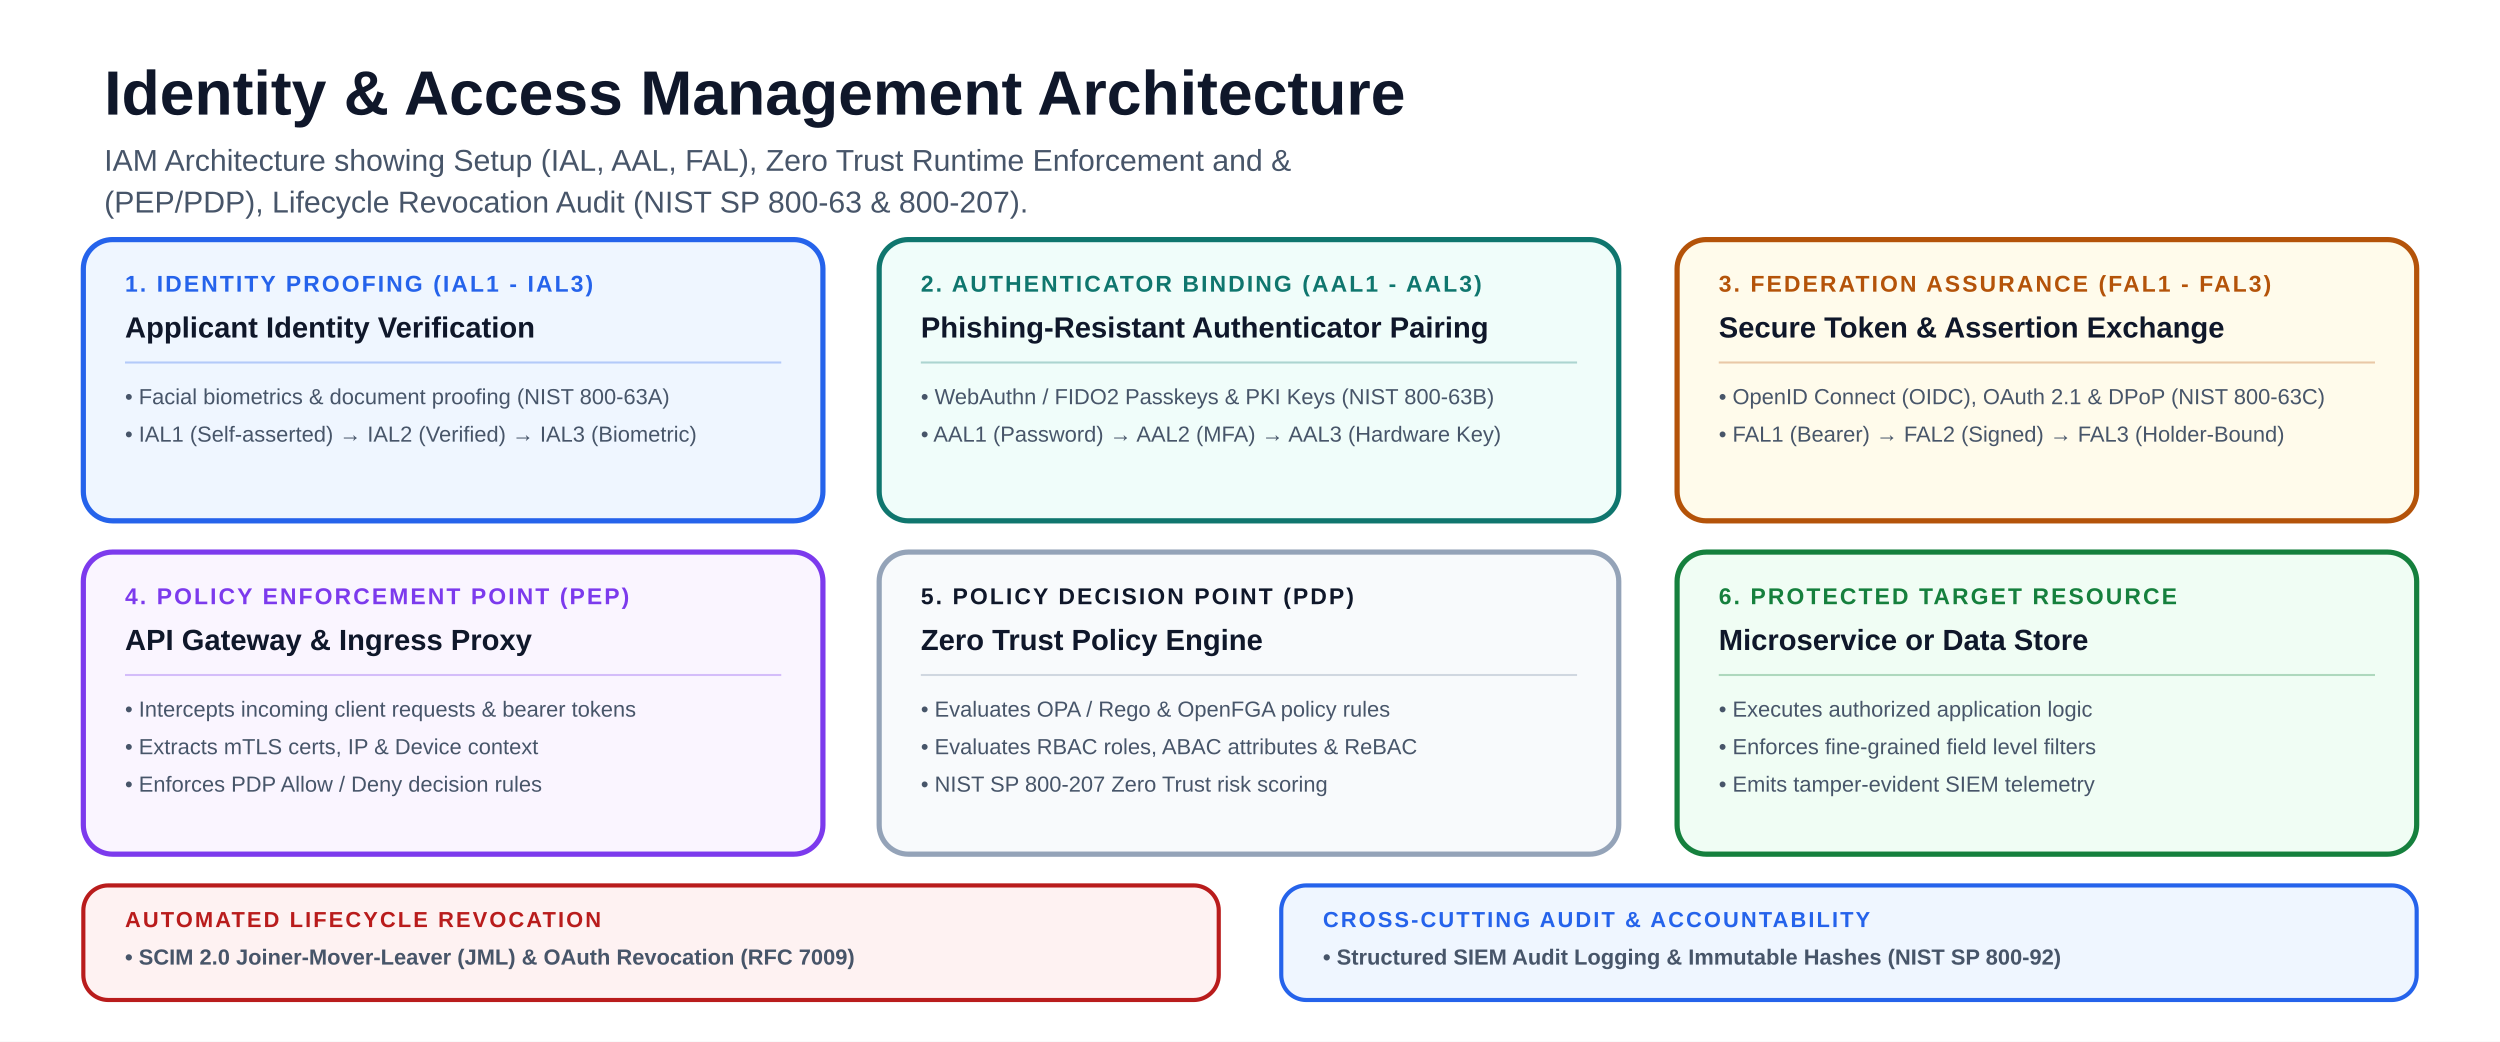
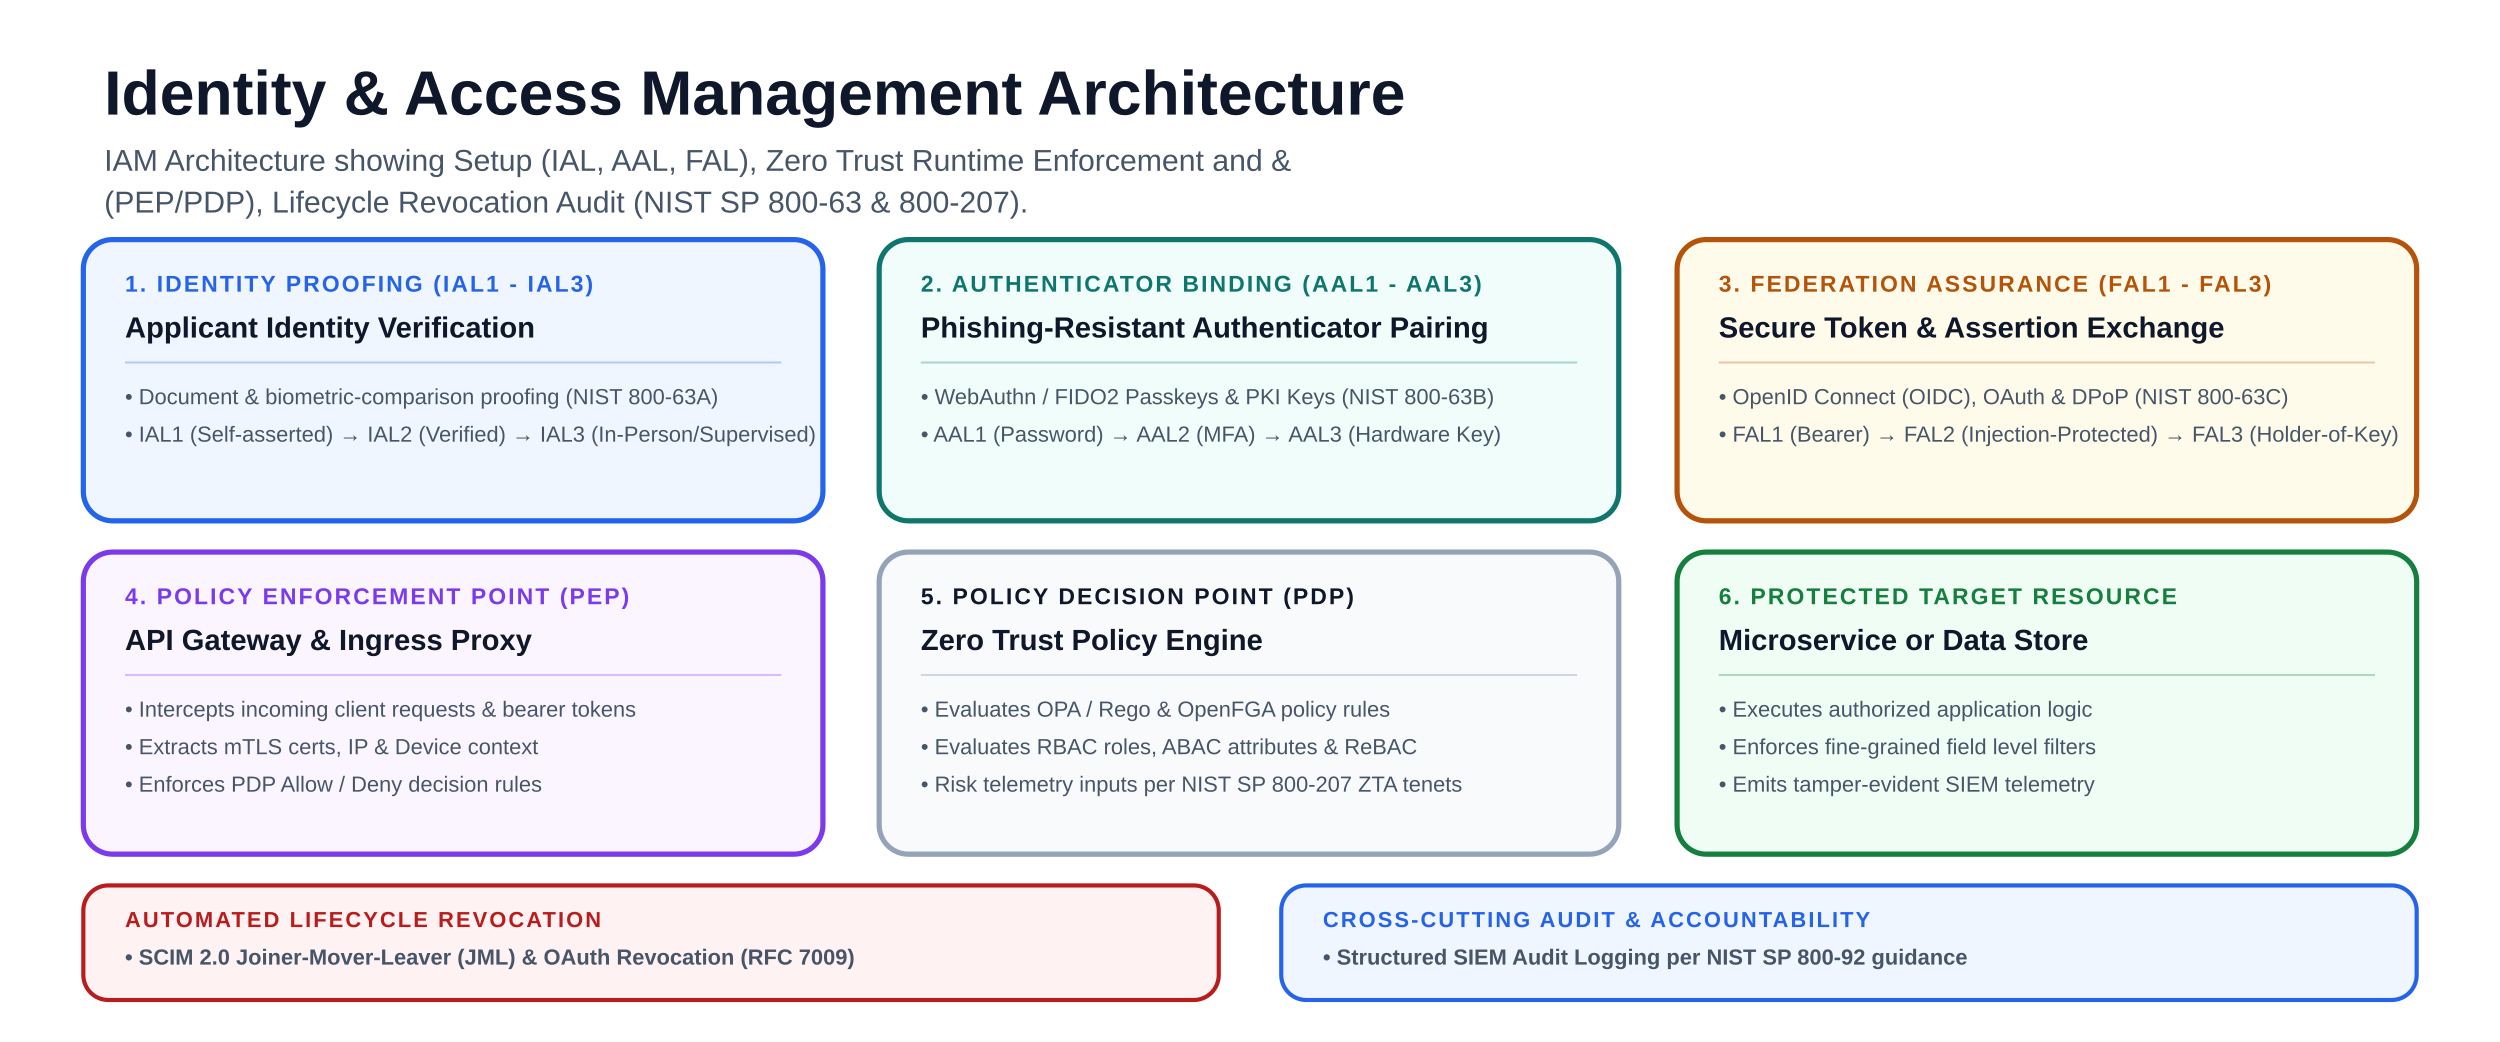
<svg xmlns="http://www.w3.org/2000/svg" viewBox="0 0 1200 500" font-family="-apple-system, BlinkMacSystemFont, 'Segoe UI', Arial, sans-serif" role="img" aria-labelledby="title description">
  <rect width="1200" height="500" fill="#ffffff" />
  <defs>
    <marker id="arrow" viewBox="0 0 10 10" refX="8.5" refY="5" markerWidth="8" markerHeight="8" orient="auto">
      <path d="M0 0 L10 5 L0 10Z" fill="#94a3b8" />
    </marker>
    <marker id="arrow-reverse" viewBox="0 0 10 10" refX="1.5" refY="5" markerWidth="8" markerHeight="8" orient="auto">
      <path d="M10 0 L0 5 L10 10Z" fill="#94a3b8" />
    </marker>
    <marker id="arrow-blue" viewBox="0 0 10 10" refX="8.5" refY="5" markerWidth="8" markerHeight="8" orient="auto">
      <path d="M0 0 L10 5 L0 10Z" fill="#2563eb" />
    </marker>
    <marker id="arrow-teal" viewBox="0 0 10 10" refX="8.5" refY="5" markerWidth="8" markerHeight="8" orient="auto">
      <path d="M0 0 L10 5 L0 10Z" fill="#0f766e" />
    </marker>
    <marker id="arrow-amber" viewBox="0 0 10 10" refX="8.5" refY="5" markerWidth="8" markerHeight="8" orient="auto">
      <path d="M0 0 L10 5 L0 10Z" fill="#b45309" />
    </marker>
    <marker id="arrow-violet" viewBox="0 0 10 10" refX="8.5" refY="5" markerWidth="8" markerHeight="8" orient="auto">
      <path d="M0 0 L10 5 L0 10Z" fill="#7c3aed" />
    </marker>
    <marker id="arrow-red" viewBox="0 0 10 10" refX="8.5" refY="5" markerWidth="8" markerHeight="8" orient="auto">
      <path d="M0 0 L10 5 L0 10Z" fill="#b91c1c" />
    </marker>
  </defs>
  <text x="50" y="55" font-size="30" font-weight="850" fill="#0f172a">Identity &amp; Access Management Architecture</text>
  <text x="50" y="82" font-size="14.5" fill="#475569">IAM Architecture showing Setup (IAL, AAL, FAL), Zero Trust Runtime Enforcement and &amp;</text>
  <text x="50" y="102" font-size="14.5" fill="#475569">(PEP/PDP), Lifecycle Revocation Audit (NIST SP 800-63 &amp; 800-207).</text>
  <rect x="40" y="115" width="355" height="135" rx="14" fill="#eff6ff" stroke="#2563eb" stroke-width="2.5" />
  <text x="60" y="140" font-size="11" font-weight="900" letter-spacing="1" fill="#2563eb">1. IDENTITY PROOFING (IAL1 - IAL3)</text>
  <text x="60" y="162" font-size="14" font-weight="800" fill="#0f172a">Applicant Identity Verification</text>
  <line x1="60" y1="174" x2="375" y2="174" stroke="#2563eb" stroke-opacity="0.3" stroke-width="1" />
-   <text x="60" y="194" font-size="10.5" font-weight="500" fill="#475569">• Facial biometrics &amp; document proofing (NIST 800-63A)</text>
-   <text x="60" y="212" font-size="10.5" font-weight="500" fill="#475569">• IAL1 (Self-asserted) → IAL2 (Verified) → IAL3 (Biometric)</text>
+   <text x="60" y="194" font-size="10.5" font-weight="500" fill="#475569">• Document &amp; biometric-comparison proofing (NIST 800-63A)</text>
+   <text x="60" y="212" font-size="10.5" font-weight="500" fill="#475569">• IAL1 (Self-asserted) → IAL2 (Verified) → IAL3 (In-Person/Supervised)</text>
  <rect x="422" y="115" width="355" height="135" rx="14" fill="#f0fdfa" stroke="#0f766e" stroke-width="2.5" />
  <text x="442" y="140" font-size="11" font-weight="900" letter-spacing="1" fill="#0f766e">2. AUTHENTICATOR BINDING (AAL1 - AAL3)</text>
  <text x="442" y="162" font-size="14" font-weight="800" fill="#0f172a">Phishing-Resistant Authenticator Pairing</text>
  <line x1="442" y1="174" x2="757" y2="174" stroke="#0f766e" stroke-opacity="0.3" stroke-width="1" />
  <text x="442" y="194" font-size="10.5" font-weight="500" fill="#475569">• WebAuthn / FIDO2 Passkeys &amp; PKI Keys (NIST 800-63B)</text>
  <text x="442" y="212" font-size="10.5" font-weight="500" fill="#475569">• AAL1 (Password) → AAL2 (MFA) → AAL3 (Hardware Key)</text>
  <rect x="805" y="115" width="355" height="135" rx="14" fill="#fffbeb" stroke="#b45309" stroke-width="2.5" />
  <text x="825" y="140" font-size="11" font-weight="900" letter-spacing="1" fill="#b45309">3. FEDERATION ASSURANCE (FAL1 - FAL3)</text>
  <text x="825" y="162" font-size="14" font-weight="800" fill="#0f172a">Secure Token &amp; Assertion Exchange</text>
  <line x1="825" y1="174" x2="1140" y2="174" stroke="#b45309" stroke-opacity="0.3" stroke-width="1" />
-   <text x="825" y="194" font-size="10.5" font-weight="500" fill="#475569">• OpenID Connect (OIDC), OAuth 2.1 &amp; DPoP (NIST 800-63C)</text>
-   <text x="825" y="212" font-size="10.5" font-weight="500" fill="#475569">• FAL1 (Bearer) → FAL2 (Signed) → FAL3 (Holder-Bound)</text>
+   <text x="825" y="194" font-size="10.5" font-weight="500" fill="#475569">• OpenID Connect (OIDC), OAuth &amp; DPoP (NIST 800-63C)</text>
+   <text x="825" y="212" font-size="10.5" font-weight="500" fill="#475569">• FAL1 (Bearer) → FAL2 (Injection-Protected) → FAL3 (Holder-of-Key)</text>
  <rect x="40" y="265" width="355" height="145" rx="14" fill="#faf5ff" stroke="#7c3aed" stroke-width="2.5" />
  <text x="60" y="290" font-size="11" font-weight="900" letter-spacing="1" fill="#7c3aed">4. POLICY ENFORCEMENT POINT (PEP)</text>
  <text x="60" y="312" font-size="14" font-weight="800" fill="#0f172a">API Gateway &amp; Ingress Proxy</text>
  <line x1="60" y1="324" x2="375" y2="324" stroke="#7c3aed" stroke-opacity="0.3" stroke-width="1" />
  <text x="60" y="344" font-size="10.5" font-weight="500" fill="#475569">• Intercepts incoming client requests &amp; bearer tokens</text>
  <text x="60" y="362" font-size="10.5" font-weight="500" fill="#475569">• Extracts mTLS certs, IP &amp; Device context</text>
  <text x="60" y="380" font-size="10.5" font-weight="500" fill="#475569">• Enforces PDP Allow / Deny decision rules</text>
  <rect x="422" y="265" width="355" height="145" rx="14" fill="#f8fafc" stroke="#94a3b8" stroke-width="2.5" />
  <text x="442" y="290" font-size="11" font-weight="900" letter-spacing="1" fill="#0f172a">5. POLICY DECISION POINT (PDP)</text>
  <text x="442" y="312" font-size="14" font-weight="800" fill="#0f172a">Zero Trust Policy Engine</text>
  <line x1="442" y1="324" x2="757" y2="324" stroke="#94a3b8" stroke-opacity="0.4" stroke-width="1" />
  <text x="442" y="344" font-size="10.5" font-weight="500" fill="#475569">• Evaluates OPA / Rego &amp; OpenFGA policy rules</text>
  <text x="442" y="362" font-size="10.5" font-weight="500" fill="#475569">• Evaluates RBAC roles, ABAC attributes &amp; ReBAC</text>
-   <text x="442" y="380" font-size="10.5" font-weight="500" fill="#475569">• NIST SP 800-207 Zero Trust risk scoring</text>
+   <text x="442" y="380" font-size="10.5" font-weight="500" fill="#475569">• Risk telemetry inputs per NIST SP 800-207 ZTA tenets</text>
  <rect x="805" y="265" width="355" height="145" rx="14" fill="#f0fdf4" stroke="#15803d" stroke-width="2.5" />
  <text x="825" y="290" font-size="11" font-weight="900" letter-spacing="1" fill="#15803d">6. PROTECTED TARGET RESOURCE</text>
  <text x="825" y="312" font-size="14" font-weight="800" fill="#0f172a">Microservice or Data Store</text>
  <line x1="825" y1="324" x2="1140" y2="324" stroke="#15803d" stroke-opacity="0.3" stroke-width="1" />
  <text x="825" y="344" font-size="10.5" font-weight="500" fill="#475569">• Executes authorized application logic</text>
  <text x="825" y="362" font-size="10.5" font-weight="500" fill="#475569">• Enforces fine-grained field level filters</text>
  <text x="825" y="380" font-size="10.5" font-weight="500" fill="#475569">• Emits tamper-evident SIEM telemetry</text>
  <rect x="40" y="425" width="545" height="55" rx="12" fill="#fef2f2" stroke="#b91c1c" stroke-width="2" />
  <text x="60" y="445" font-size="10.5" font-weight="900" letter-spacing="1" fill="#b91c1c">AUTOMATED LIFECYCLE REVOCATION</text>
  <text x="60" y="463" font-size="10.5" font-weight="600" fill="#475569">• SCIM 2.0 Joiner-Mover-Leaver (JML) &amp; OAuth Revocation (RFC 7009)</text>
  <rect x="615" y="425" width="545" height="55" rx="12" fill="#eff6ff" stroke="#2563eb" stroke-width="2" />
  <text x="635" y="445" font-size="10.5" font-weight="900" letter-spacing="1" fill="#2563eb">CROSS-CUTTING AUDIT &amp; ACCOUNTABILITY</text>
-   <text x="635" y="463" font-size="10.5" font-weight="600" fill="#475569">• Structured SIEM Audit Logging &amp; Immutable Hashes (NIST SP 800-92)</text>
+   <text x="635" y="463" font-size="10.5" font-weight="600" fill="#475569">• Structured SIEM Audit Logging per NIST SP 800-92 guidance</text>
</svg>
